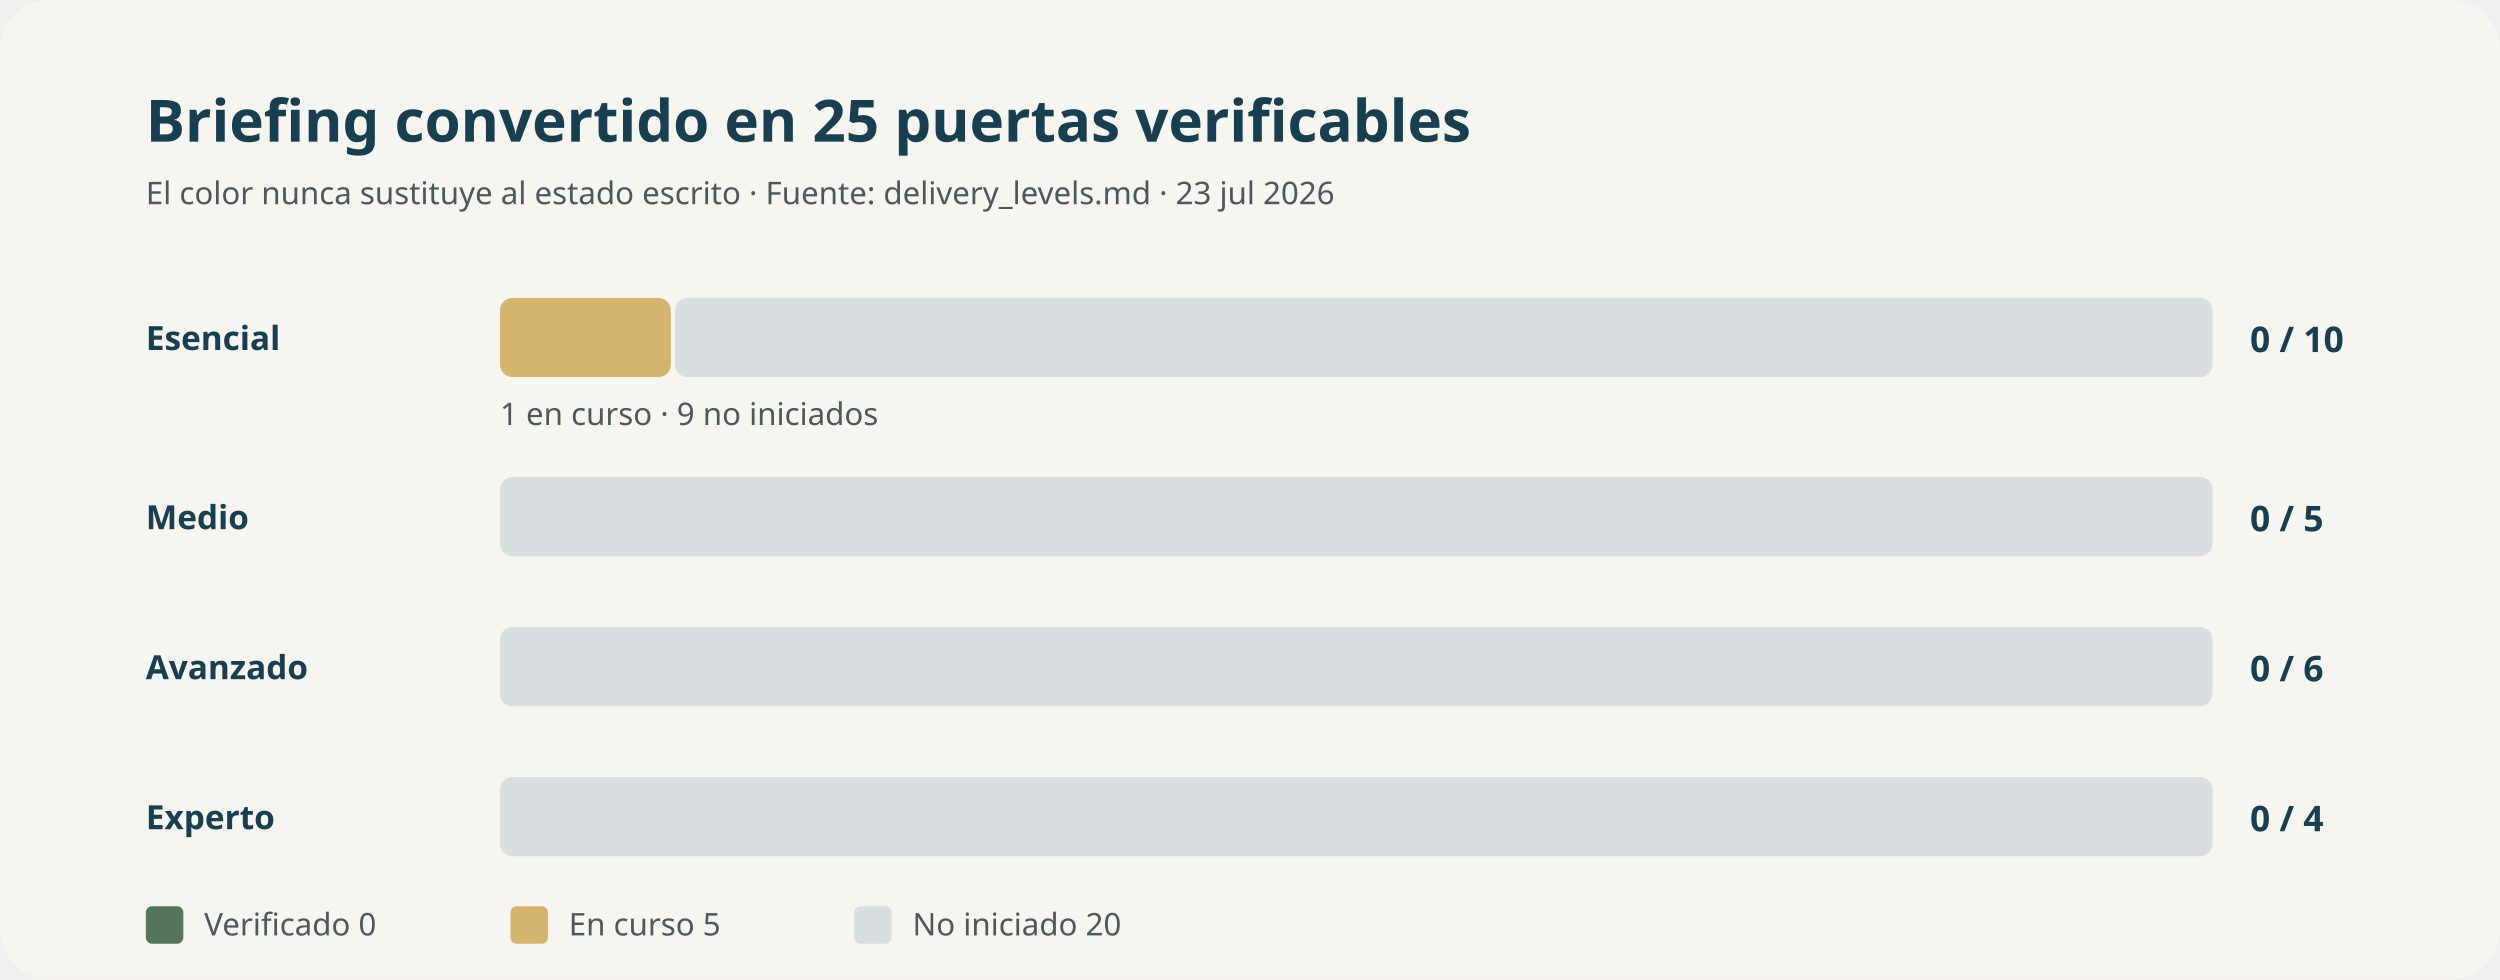
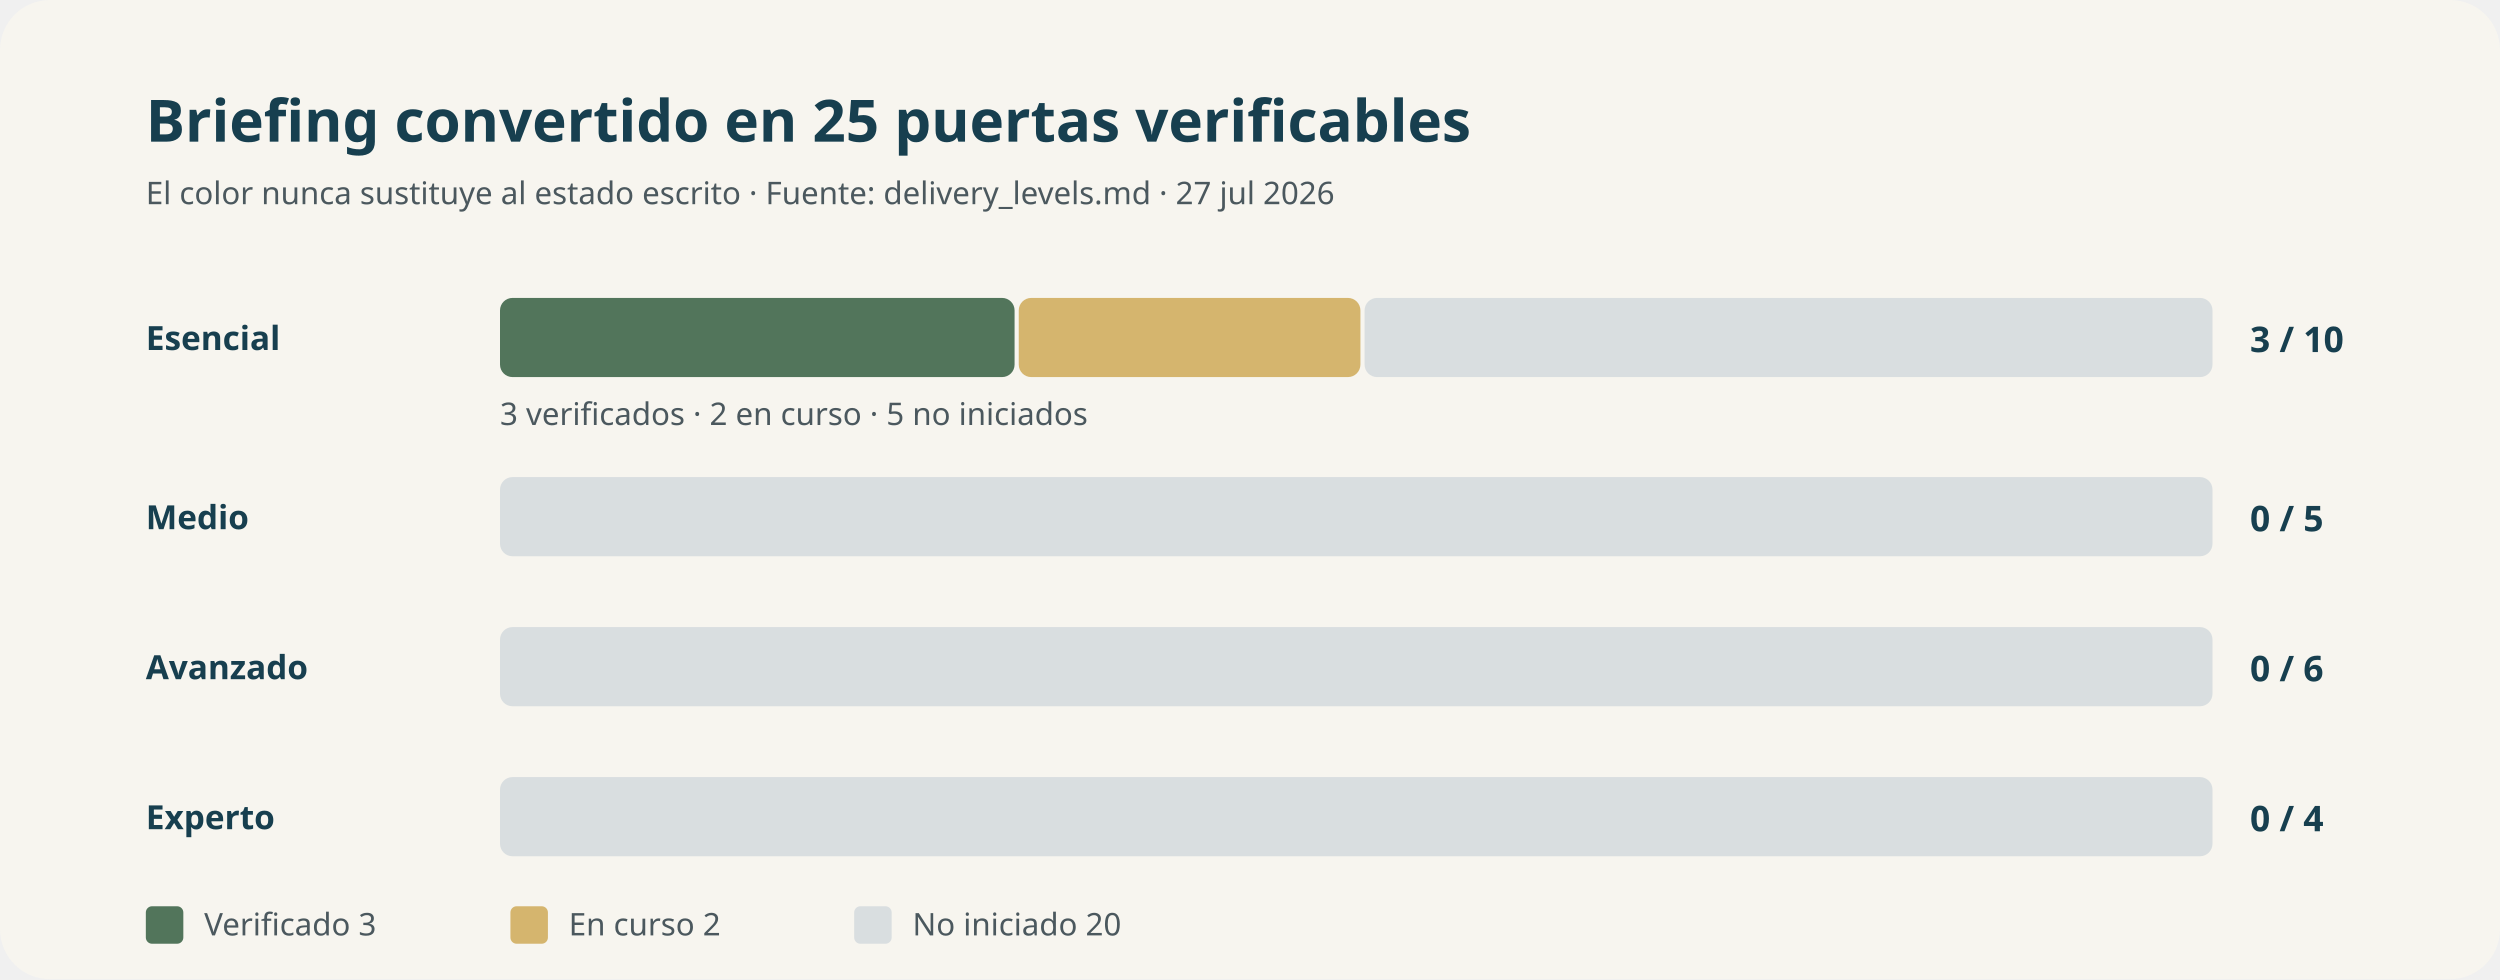
<svg xmlns="http://www.w3.org/2000/svg" width="1200" height="470" viewBox="0 0 1200 470" role="img" aria-labelledby="title desc">
  <defs>
    <style>
      .bg{fill:#f7f5ef}.title{font:700 28px system-ui,sans-serif;fill:#173f4f}.copy{font:400 15px system-ui,sans-serif;fill:#4b585e}
      .label{font:700 16px system-ui,sans-serif;fill:#173f4f}.count{font:700 17px system-ui,sans-serif;fill:#173f4f}
      .not{fill:#d9dee0}.doing{fill:#d5b56e}.done{fill:#52755b}.line{stroke:#fff;stroke-width:2}
    </style>
  </defs>
  <rect class="bg" width="1200" height="470" rx="24" />
  <text class="title" x="70" y="68">Briefing convertido en 25 puertas verificables</text>
-   <text class="copy" x="70" y="98">El color nunca sustituye al estado escrito · Fuente: delivery_levels.md · 23 jul 2026</text>
+   <text class="copy" x="70" y="98">El color nunca sustituye al estado escrito · Fuente: delivery_levels.md · 27 jul 2026</text>
  <text class="label" x="70" y="168">Esencial</text>
-   <rect class="doing" x="240" y="143" width="82" height="38" rx="6" />
-   <rect class="not" x="324" y="143" width="738" height="38" rx="6" />
-   <text class="count" x="1080" y="169">0 / 10</text>
-   <text class="copy" x="240" y="204">1 en curso · 9 no iniciados</text>
+   <rect class="done" x="240" y="143" width="247" height="38" rx="6" />
+   <rect class="doing" x="489" y="143" width="164" height="38" rx="6" />
+   <rect class="not" x="655" y="143" width="407" height="38" rx="6" />
+   <text class="count" x="1080" y="169">3 / 10</text>
+   <text class="copy" x="240" y="204">3 verificados · 2 en curso · 5 no iniciados</text>
  <text class="label" x="70" y="254">Medio</text>
  <rect class="not" x="240" y="229" width="822" height="38" rx="6" />
  <text class="count" x="1080" y="255">0 / 5</text>
  <text class="label" x="70" y="326">Avanzado</text>
  <rect class="not" x="240" y="301" width="822" height="38" rx="6" />
  <text class="count" x="1080" y="327">0 / 6</text>
  <text class="label" x="70" y="398">Experto</text>
  <rect class="not" x="240" y="373" width="822" height="38" rx="6" />
  <text class="count" x="1080" y="399">0 / 4</text>
  <rect class="done" x="70" y="435" width="18" height="18" rx="3" />
-   <text class="copy" x="98" y="449">Verificado 0</text>
+   <text class="copy" x="98" y="449">Verificado 3</text>
  <rect class="doing" x="245" y="435" width="18" height="18" rx="3" />
-   <text class="copy" x="273" y="449">En curso 5</text>
+   <text class="copy" x="273" y="449">En curso 2</text>
  <rect class="not" x="410" y="435" width="18" height="18" rx="3" />
  <text class="copy" x="438" y="449">No iniciado 20</text>
</svg>
